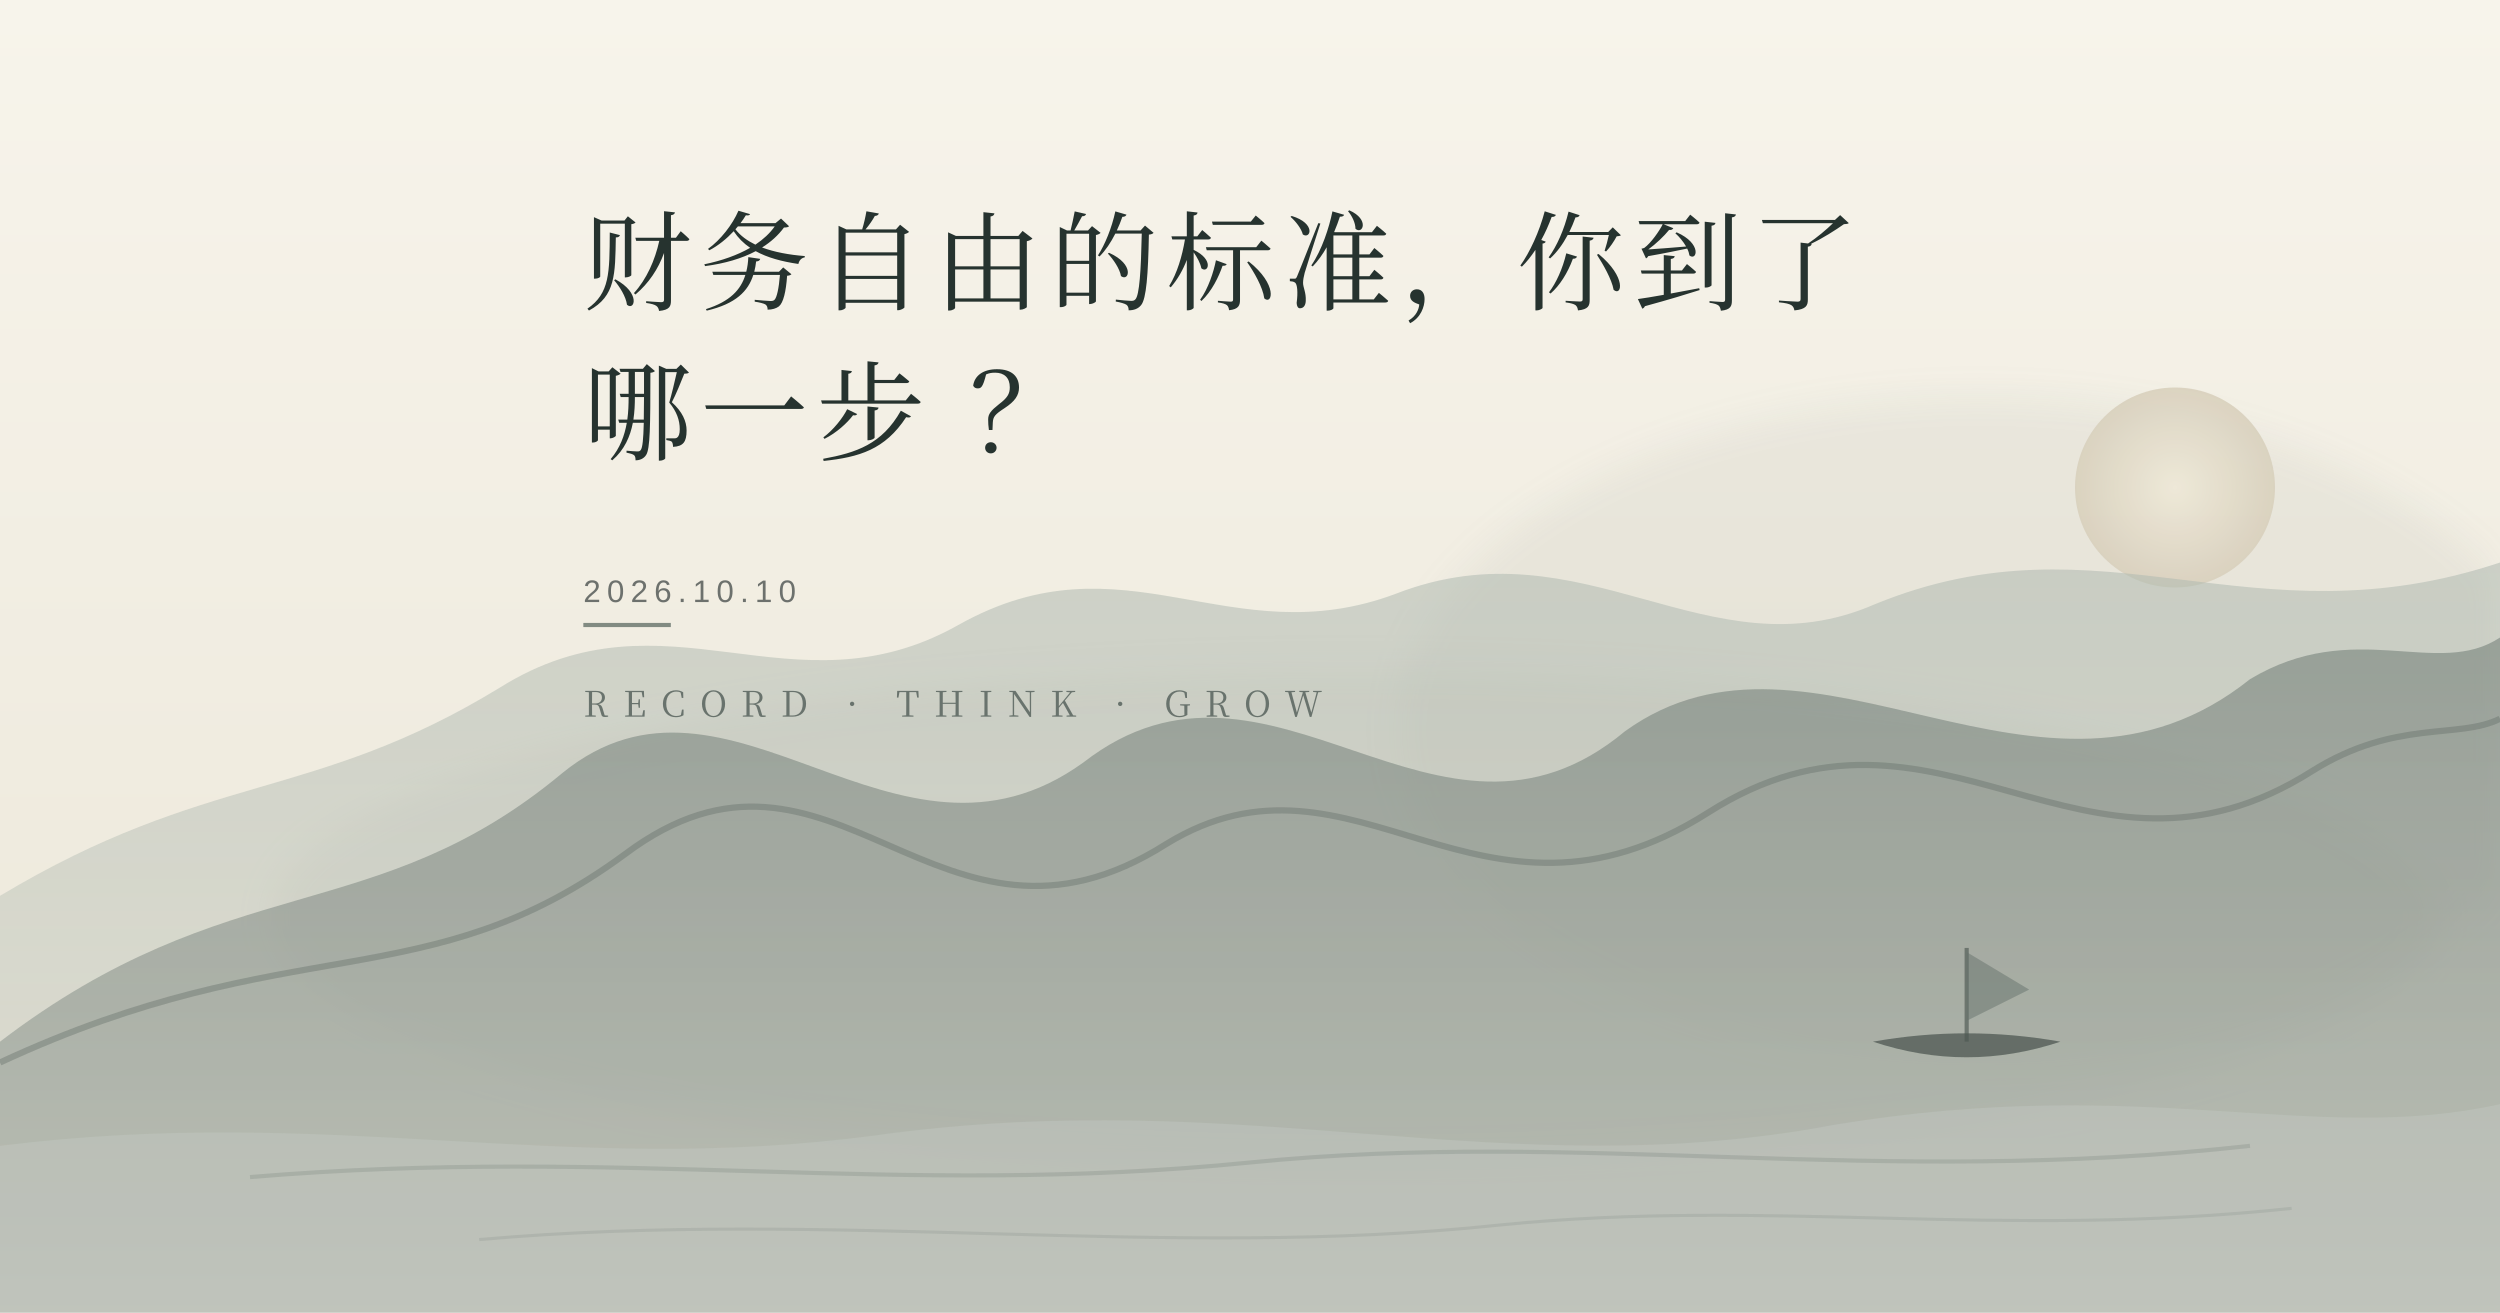
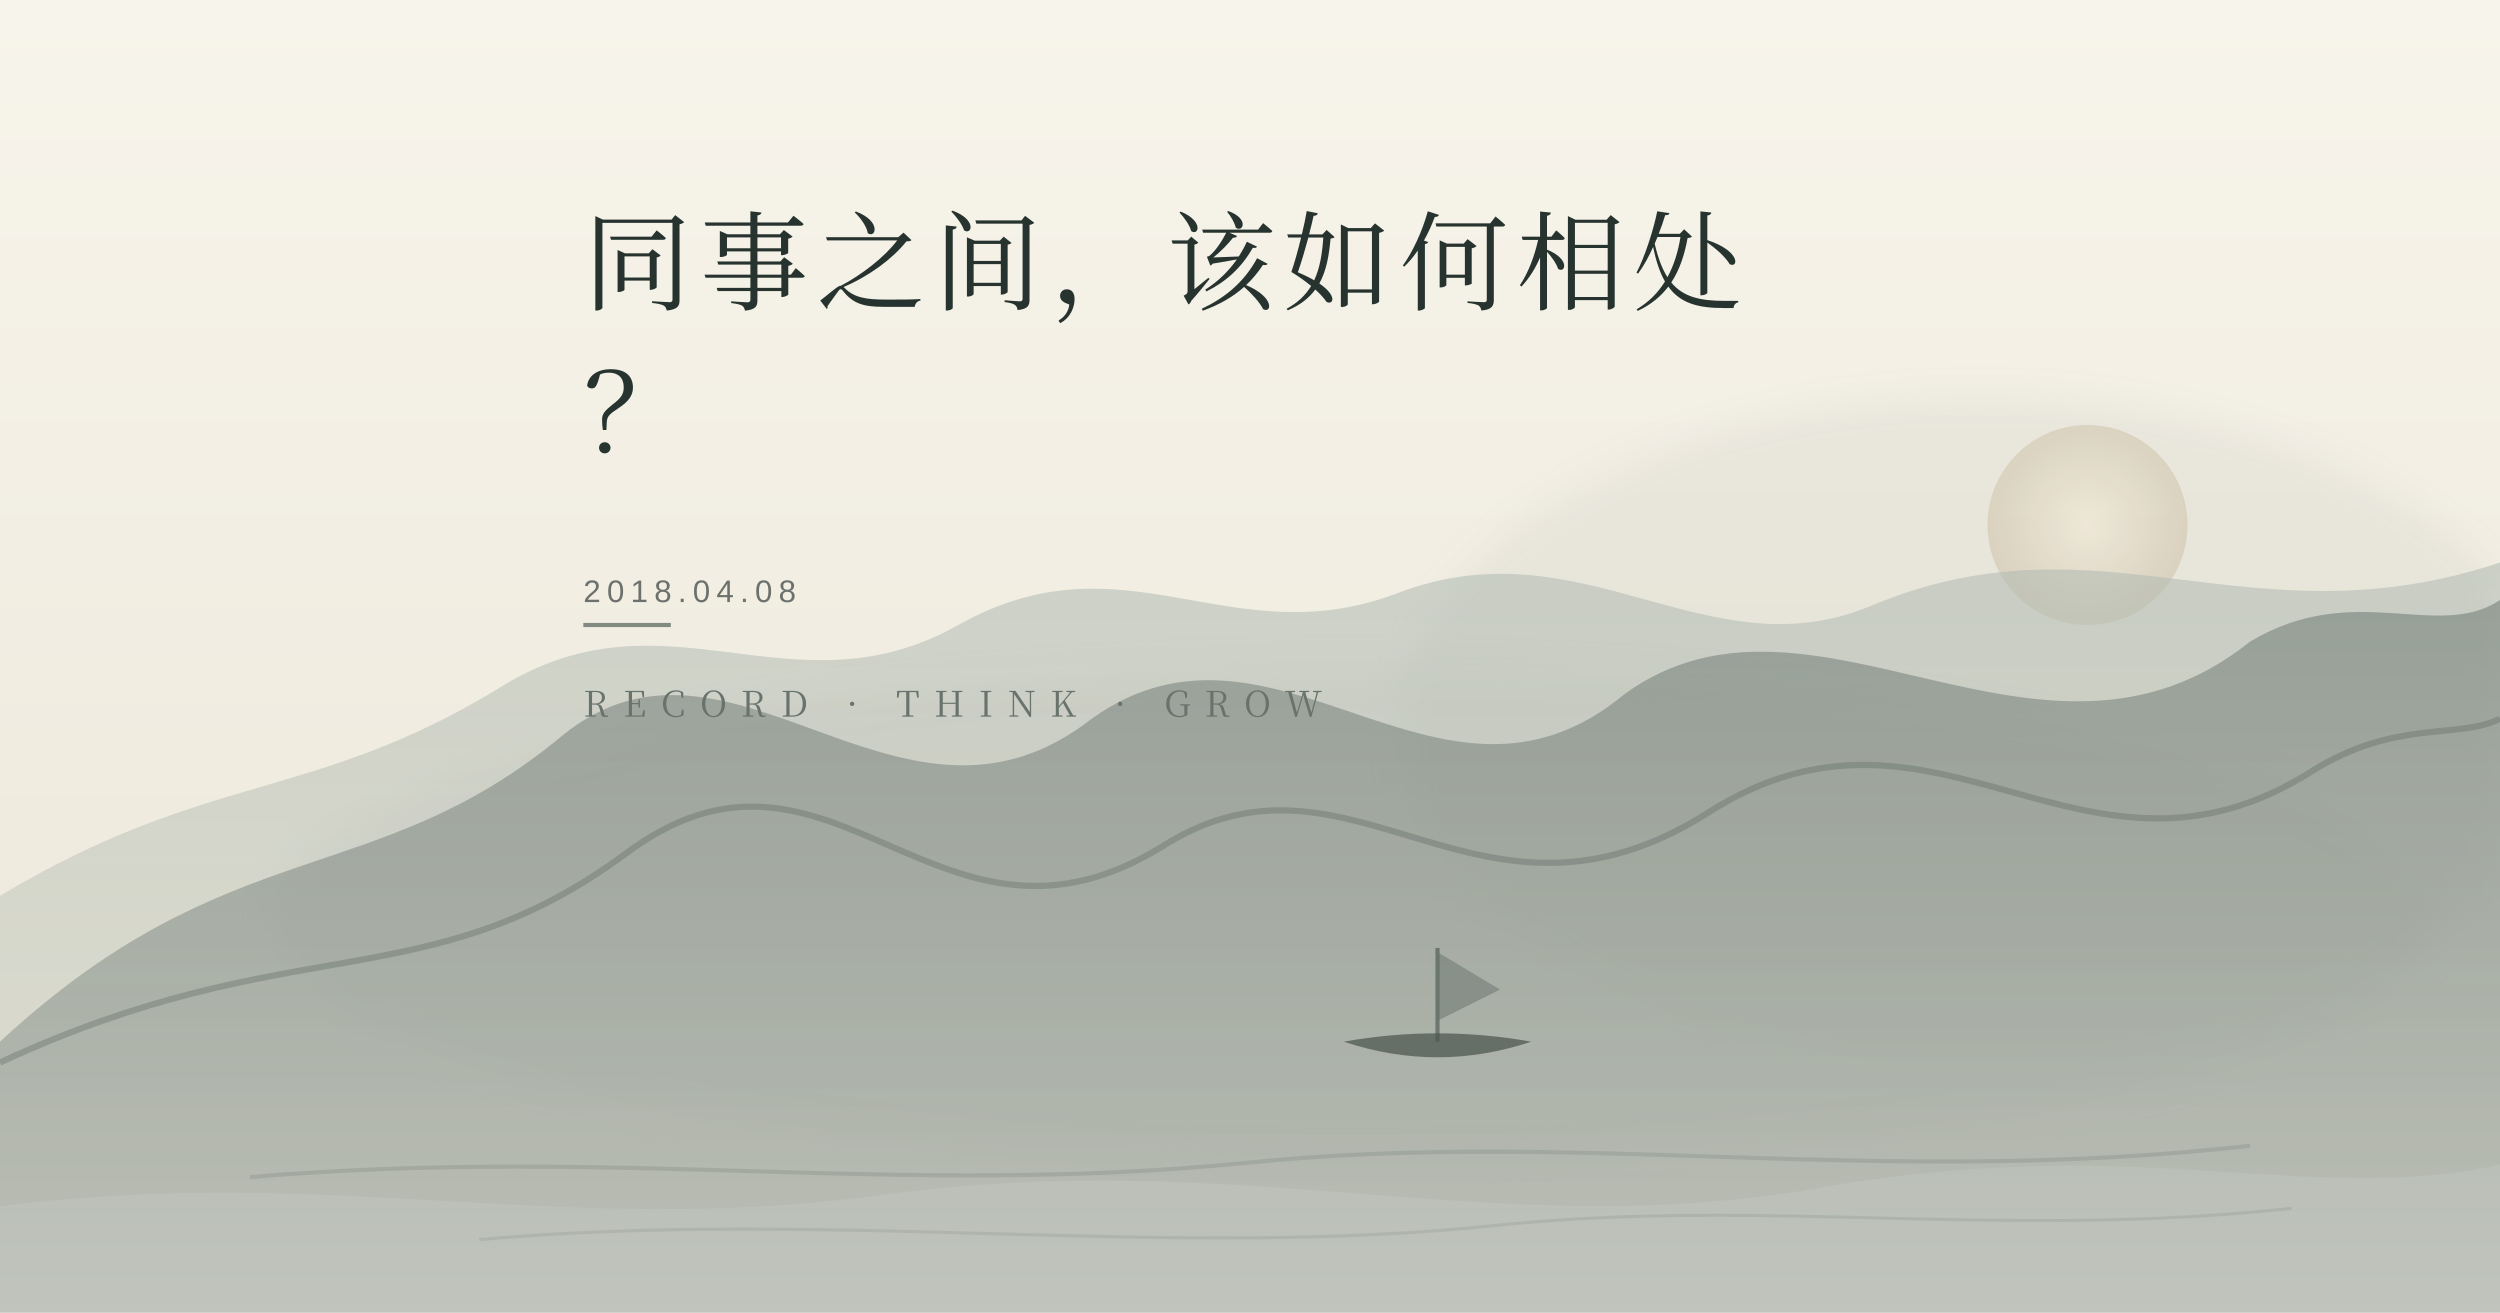
<svg xmlns="http://www.w3.org/2000/svg" width="1200" height="630" viewBox="0 0 1200 630">
  <defs>
    <linearGradient id="paper" x1="0" y1="0" x2="0" y2="1">
      <stop offset="0%" stop-color="#f7f4eb" />
      <stop offset="100%" stop-color="#ebe6d8" />
    </linearGradient>
    <linearGradient id="farMountain" x1="0" y1="0" x2="0" y2="1">
      <stop offset="0%" stop-color="#aeb8b0" />
      <stop offset="100%" stop-color="#d8d8cc" />
    </linearGradient>
    <linearGradient id="nearMountain" x1="0" y1="0" x2="0" y2="1">
      <stop offset="0%" stop-color="#69756f" />
      <stop offset="100%" stop-color="#9ba39b" />
    </linearGradient>
    <filter id="inkBlur">
      <feGaussianBlur stdDeviation="8" />
    </filter>
    <radialGradient id="moon">
      <stop offset="0%" stop-color="#eee8d8" />
      <stop offset="100%" stop-color="#d8d0bd" />
    </radialGradient>
    <style>

      .title {

        font-family:
          "Noto Serif CJK SC",
          "Source Han Serif SC",
          "Songti SC",
          "STSong",
          serif;

        font-size:
          52px;

        font-weight:
          500;

        letter-spacing:
          4px;

        fill:
          #26332f;
      }


      .subtitle {

        font-family:
          "Noto Serif CJK SC",
          "Source Han Serif SC",
          "Songti SC",
          "STSong",
          serif;

        font-size:
          17px;

        letter-spacing:
          7px;

        fill:
          #69736d;
      }


      .date {

        font-family:
          "Helvetica Neue",
          Arial,
          sans-serif;

        font-size:
          15px;

        letter-spacing:
          3px;

        fill:
          #6d716d;
      }

    </style>
  </defs>
  <rect x="0" y="0" width="1200" height="630" fill="url(#paper)" />
  <ellipse cx="650" cy="440" rx="520" ry="120" fill="#89958c" opacity="0.12" filter="url(#inkBlur)" />
  <ellipse cx="950" cy="350" rx="280" ry="160" fill="#738078" opacity="0.08" filter="url(#inkBlur)" />
-   <circle cx="1044" cy="234" r="48" fill="url(#moon)" opacity="0.9" />
+   <circle cx="1002" cy="252" r="48" fill="url(#moon)" opacity="0.9" />
  <path d="       M0 430        C100 370         150 385         240 330        C320 280         380 345         460 300        C540 255         590 315         670 285        C760 250         820 325         900 290        C1010 245         1080 310         1200 270        L1200 630       L0 630       Z     " fill="url(#farMountain)" opacity="0.55" />
-   <path d="       M0 500        C110 416         180 446         270 371        C350 306         430 431         520 366        C610 296         690 426         780 351        C870 286         980 406         1080 326        C1130 296         1170 326         1200 306        L1200 630       L0 630       Z     " fill="url(#nearMountain)" opacity="0.52" />
+   <path d="       M0 500        C110 398         180 428         270 353        C350 288         430 413         520 348        C610 278         690 408         780 333        C870 268         980 388         1080 308        C1130 278         1170 308         1200 288        L1200 630       L0 630       Z     " fill="url(#nearMountain)" opacity="0.52" />
  <path d="       M0 510        C140 445         205 480         300 410        C400 335         450 475         560 405        C650 350         710 460         820 390        C930 320         1000 440         1110 370        C1150 345         1180 355         1200 345     " fill="none" stroke="#59645e" stroke-width="3" opacity="0.35" />
-   <path d="       M0 550        C160 530         270 565         420 545        C600 520         720 570         880 540        C1030 515         1110 550         1200 530        L1200 630       L0 630       Z     " fill="#c4cbc4" opacity="0.38" />
+   <path d="       M0 579        C160 559         270 594         420 574        C600 549         720 599         880 569        C1030 544         1110 579         1200 559        L1200 630       L0 630       Z     " fill="#c4cbc4" opacity="0.38" />
  <path d="       M120 565        C300 550         430 575         600 558        C760 542         900 570         1080 550     " fill="none" stroke="#77827b" stroke-width="2" opacity="0.28" />
  <path d="       M230 595        C400 580         560 605         720 588        C850 575         960 595         1100 580     " fill="none" stroke="#77827b" stroke-width="1.5" opacity="0.20" />
-   <text x="280" y="145" class="title">财务自由的标准，你到了</text>
-   <text x="280" y="217" class="title">哪一步 ？</text>
+   <text x="280" y="145" class="title">同事之间，该如何相处 </text>
+   <text x="280" y="217" class="title">？</text>
  <rect x="280" y="299" width="42" height="2" fill="#52615a" opacity="0.7" />
  <text x="280" y="344" class="subtitle">RECORD · THINK · GROW</text>
-   <text x="280" y="289" class="date">2026.10.10</text>
-   <path d="       M899 500        Q944 492         989 500        Q944 515         899 500        Z     " fill="#4d5752" opacity="0.75" />
-   <line x1="944" y1="500" x2="944" y2="455" stroke="#4d5752" stroke-width="2" opacity="0.65" />
-   <path d="       M944 457       L944 490       L974 475       Z     " fill="#66716b" opacity="0.5" />
+   <text x="280" y="289" class="date">2018.04.08</text>
+   <path d="       M645 500        Q690 492         735 500        Q690 515         645 500        Z     " fill="#4d5752" opacity="0.75" />
+   <line x1="690" y1="500" x2="690" y2="455" stroke="#4d5752" stroke-width="2" opacity="0.65" />
+   <path d="       M690 457       L690 490       L720 475       Z     " fill="#66716b" opacity="0.5" />
</svg>
